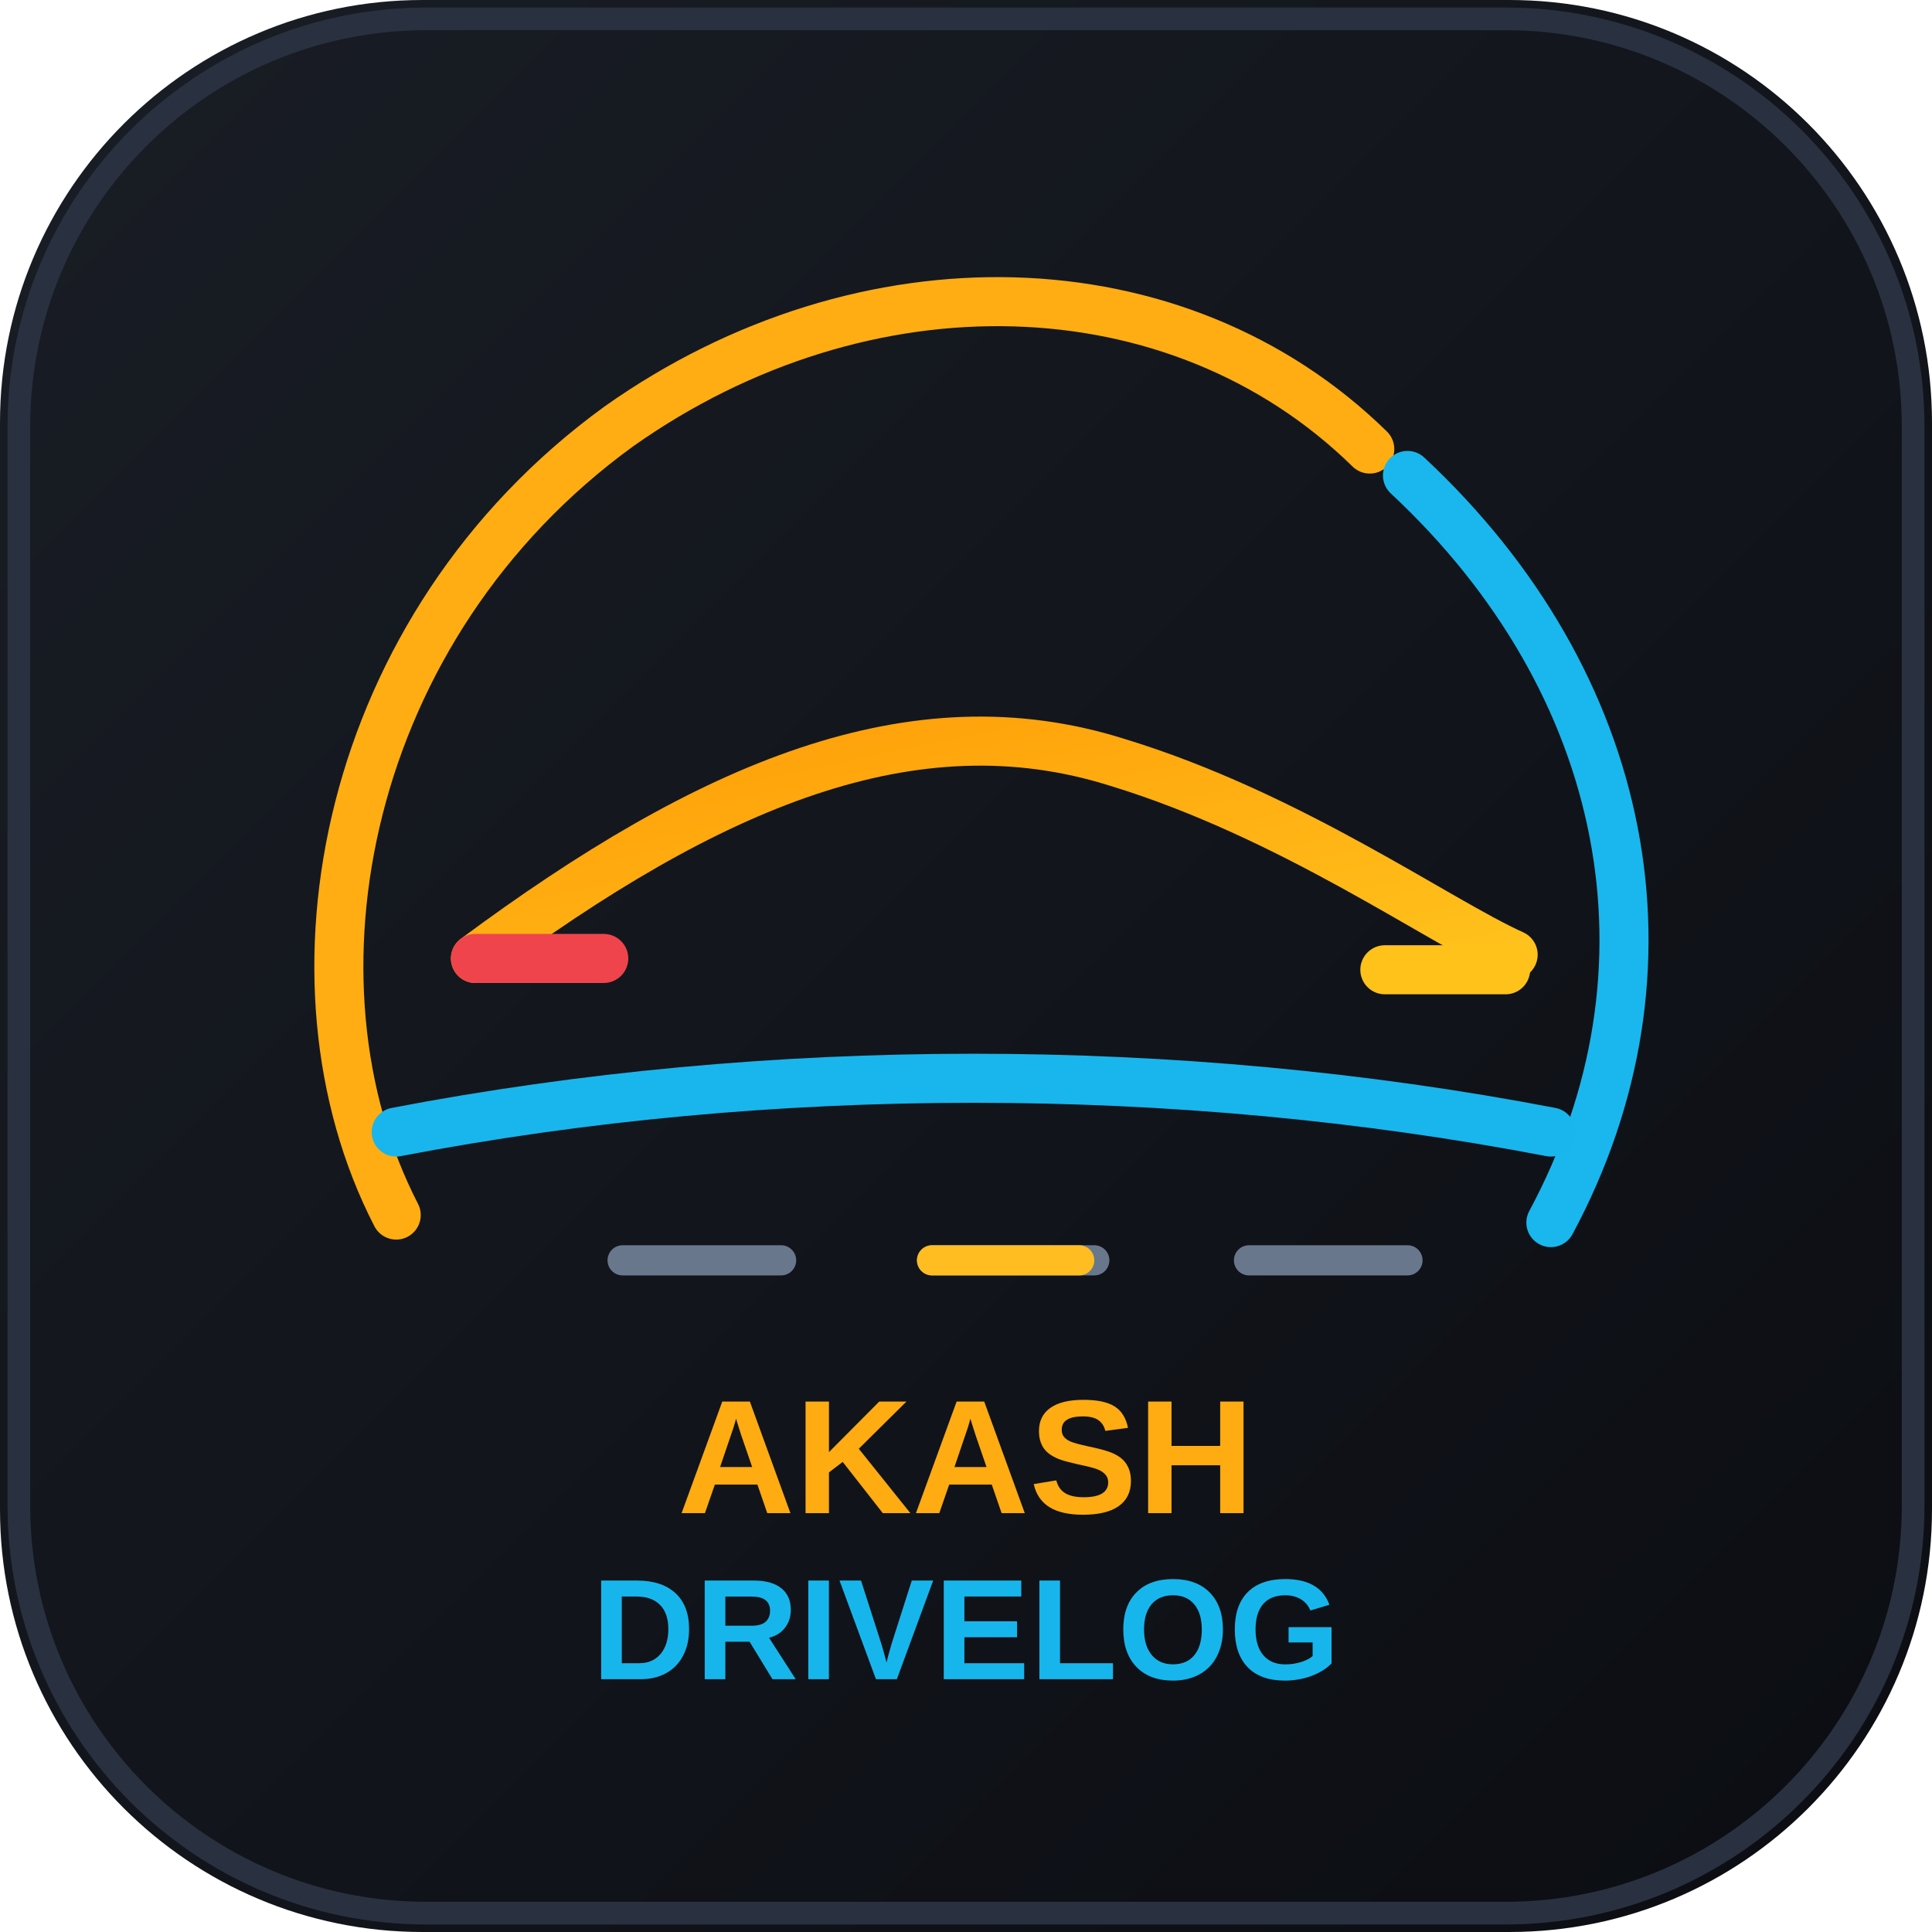
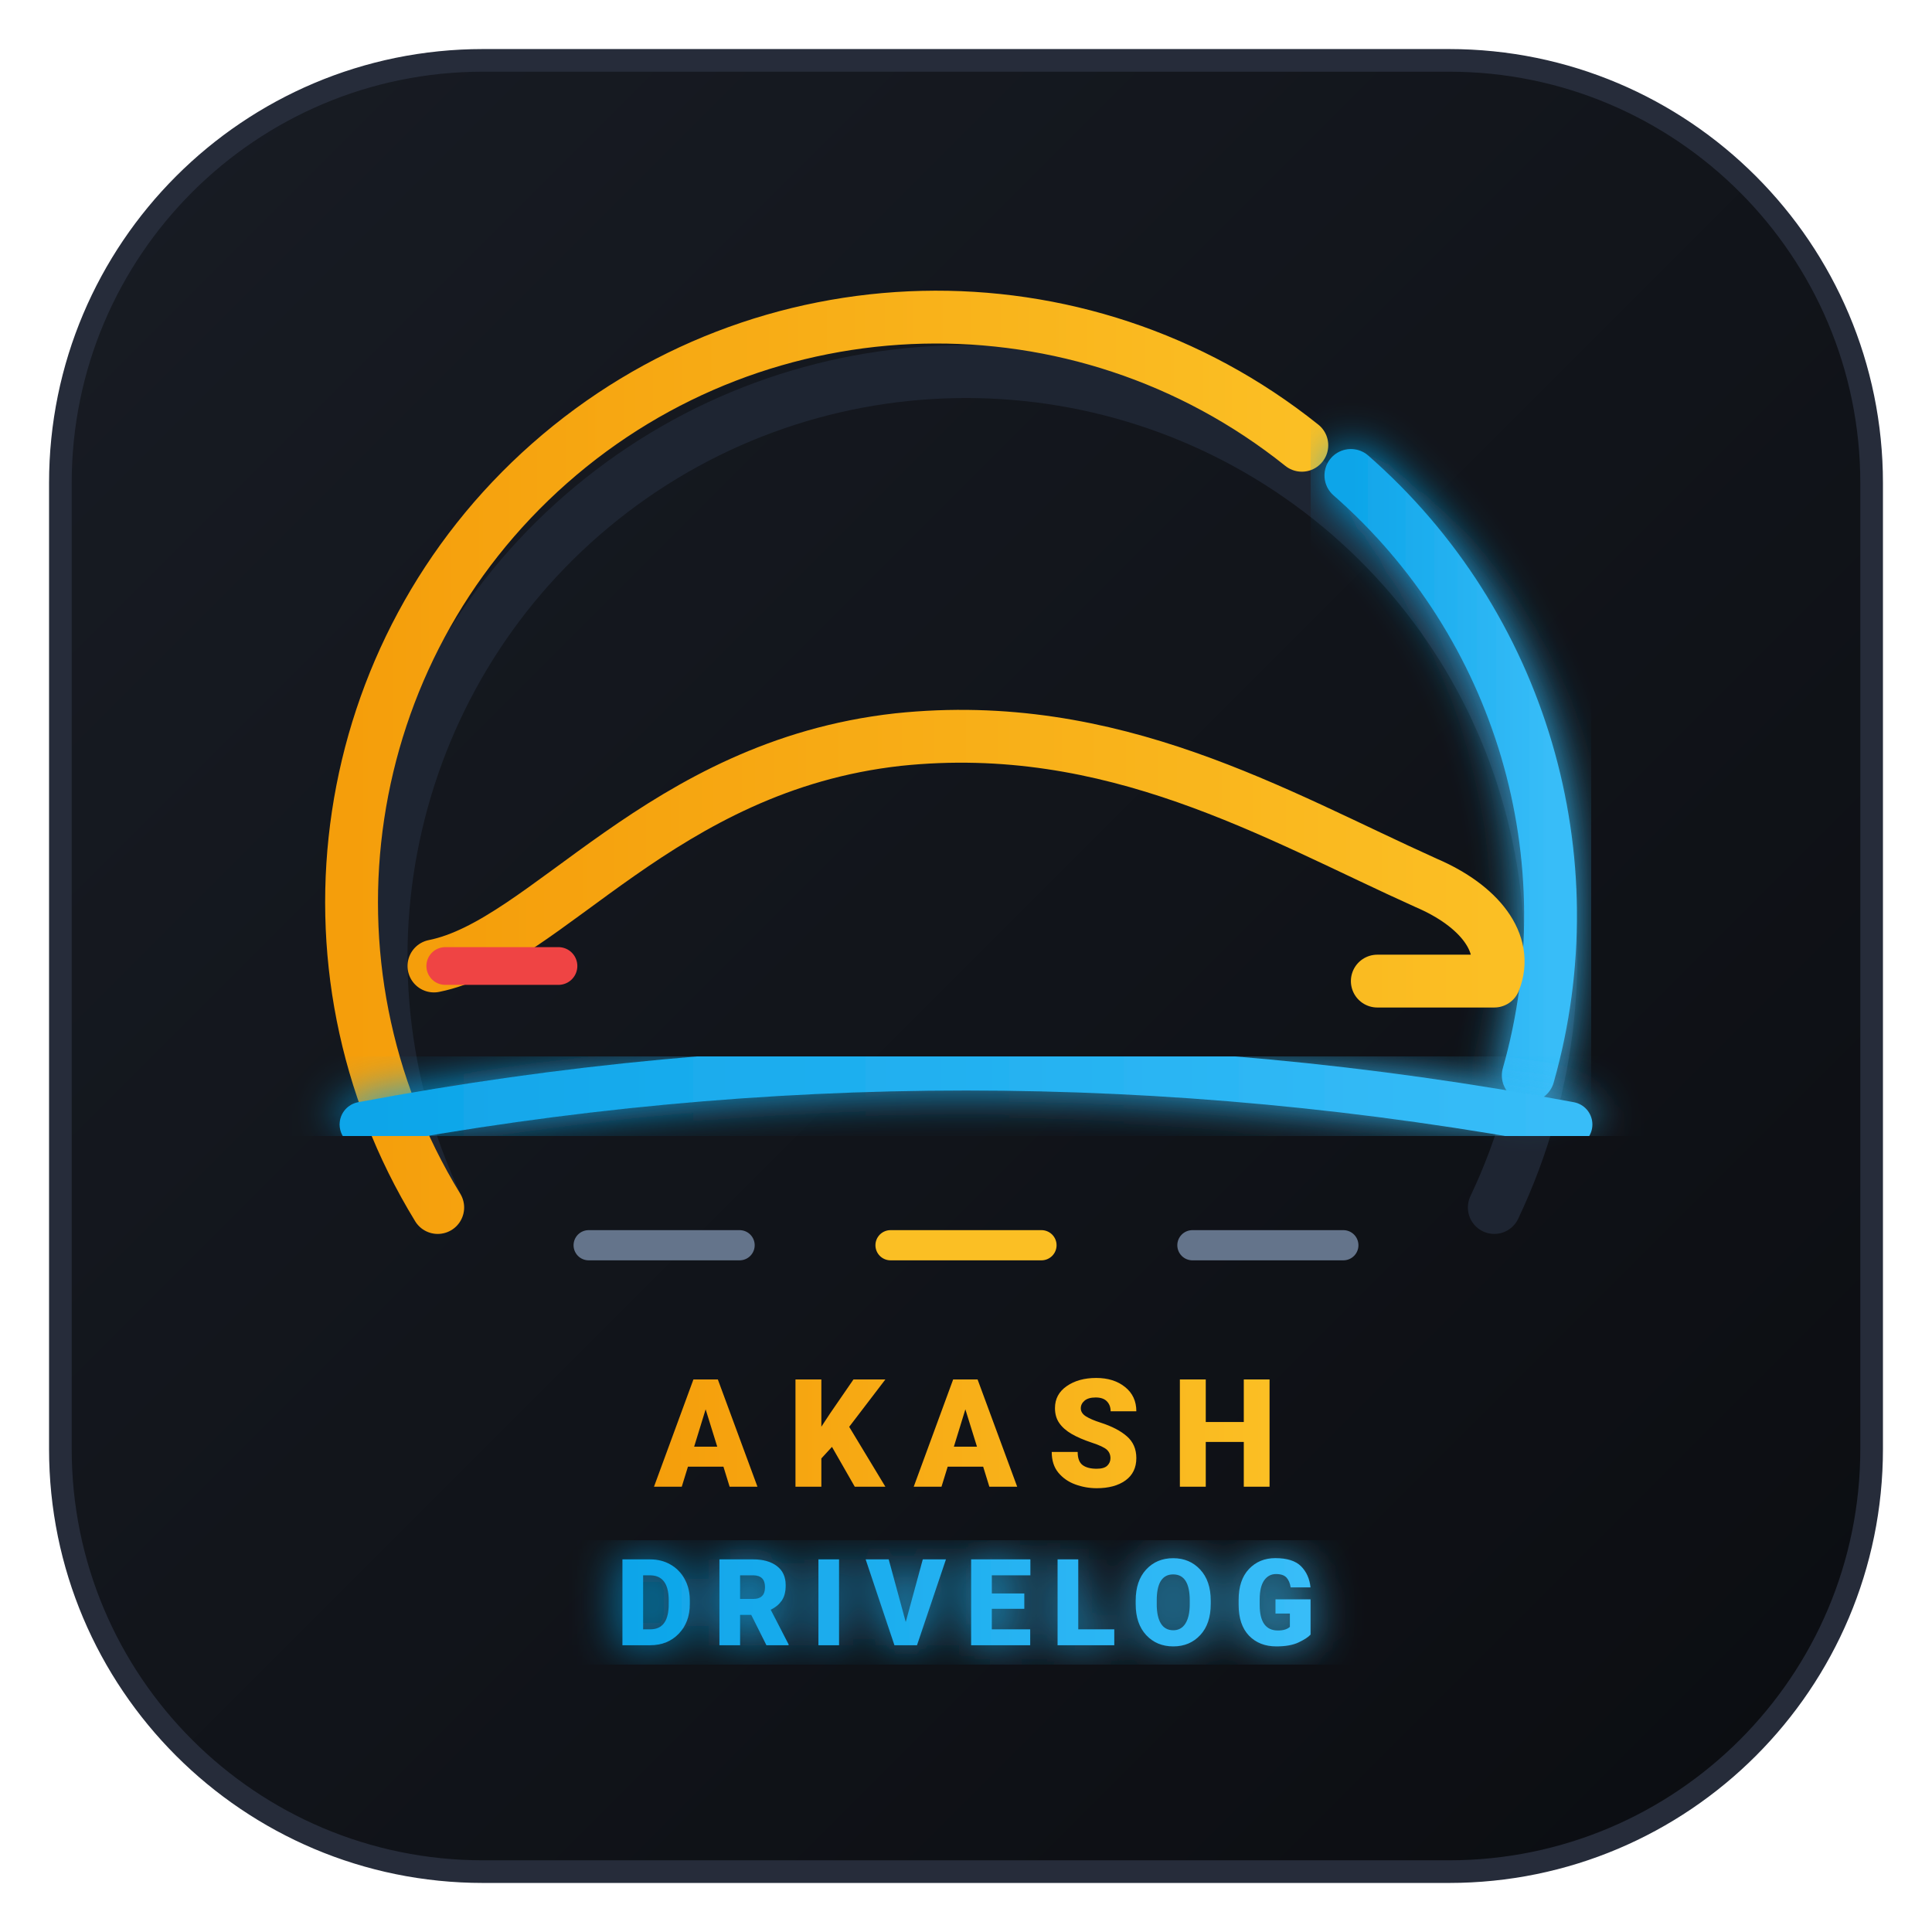
- <svg xmlns="http://www.w3.org/2000/svg" viewBox="0 0 512 512">
+ <svg xmlns="http://www.w3.org/2000/svg" viewBox="0 0 512 512" width="512" height="512">
  <defs>
-     <linearGradient id="bg" x1="0" y1="0" x2="1" y2="1">
-       <stop stop-color="#191d25" />
-       <stop offset="1" stop-color="#0b0d12" />
+     <linearGradient id="bgGrad" x1="0%" y1="0%" x2="100%" y2="100%">
+       <stop offset="0%" stop-color="#181C24" />
+       <stop offset="100%" stop-color="#0B0D11" />
    </linearGradient>
-     <linearGradient id="amber" x1="0" y1="0" x2="1" y2="1">
-       <stop stop-color="#ff9d08" />
-       <stop offset="1" stop-color="#ffc21c" />
+     <linearGradient id="goldGrad" x1="0%" y1="0%" x2="100%" y2="0%">
+       <stop offset="0%" stop-color="#F59E0B" />
+       <stop offset="100%" stop-color="#FBBF24" />
    </linearGradient>
+     <linearGradient id="cyanGrad" x1="0%" y1="0%" x2="100%" y2="0%">
+       <stop offset="0%" stop-color="#0EA5E9" />
+       <stop offset="100%" stop-color="#38BDF8" />
+     </linearGradient>
+     <filter id="neonGlow" x="-20%" y="-20%" width="140%" height="140%">
+       <feGaussianBlur stdDeviation="6" result="blur" />
+       <feComposite in="SourceGraphic" in2="blur" operator="over" />
+     </filter>
  </defs>
-   <rect width="512" height="512" rx="112" fill="url(#bg)" />
-   <rect x="5" y="5" width="502" height="502" rx="108" fill="none" stroke="#293140" stroke-width="6" />
-   <path d="M105 322 C73 260 91 166 164 113 C229 67 312 69 363 119" fill="none" stroke="#ffad12" stroke-width="13" stroke-linecap="round" />
-   <path d="M373 126 C432 181 447 257 411 324" fill="none" stroke="#19b7ee" stroke-width="13" stroke-linecap="round" />
-   <path d="M126 254 C188 208 242 185 296 202 C342 216 381 244 401 253" fill="none" stroke="url(#amber)" stroke-width="13" stroke-linecap="round" stroke-linejoin="round" />
-   <path d="M126 254h34" stroke="#f0444c" stroke-width="13" stroke-linecap="round" />
-   <path d="M399 257h-32" stroke="#ffc21b" stroke-width="13" stroke-linecap="round" />
-   <path d="M105 300 C204 281 312 281 411 300" fill="none" stroke="#18b6ed" stroke-width="13" stroke-linecap="round" />
-   <path d="M165 334h42 M247 334h43 M331 334h42" stroke="#68778c" stroke-width="8" stroke-linecap="round" />
-   <path d="M247 334h39" stroke="#ffbd21" stroke-width="8" stroke-linecap="round" />
-   <text x="256" y="401" text-anchor="middle" font-family="Arial,sans-serif" font-size="43" font-weight="800" fill="#ffab12">AKASH</text>
-   <text x="256" y="445" text-anchor="middle" font-family="Arial,sans-serif" font-size="38" font-weight="800" fill="#16b6ed">DRIVELOG</text>
+   <rect x="16" y="16" width="480" height="480" rx="112" fill="url(#bgGrad)" stroke="#262C3A" stroke-width="6" />
+   <path d="M 116 320 A 155 155 0 1 1 396 320" fill="none" stroke="#1E2532" stroke-width="14" stroke-linecap="round" />
+   <path d="M 116 320 A 155 155 0 0 1 345 118" fill="none" stroke="url(#goldGrad)" stroke-width="14" stroke-linecap="round" />
+   <path d="M 358 126 A 155 155 0 0 1 405 285" fill="none" stroke="url(#cyanGrad)" stroke-width="14" stroke-linecap="round" filter="url(#neonGlow)" />
+   <path d="M 115 256 C 145 250, 175 203, 238 196 C 295 190, 338 216, 378 234 C 392 240, 400 250, 396 260 L 365 260" fill="none" stroke="url(#goldGrad)" stroke-width="14" stroke-linecap="round" stroke-linejoin="round" />
+   <line x1="118" y1="256" x2="148" y2="256" stroke="#EF4444" stroke-width="10" stroke-linecap="round" />
+   <path d="M 96 298 Q 256 268 416 298" fill="none" stroke="url(#cyanGrad)" stroke-width="12" stroke-linecap="round" filter="url(#neonGlow)" />
+   <line x1="156" y1="330" x2="196" y2="330" stroke="#64748B" stroke-width="8" stroke-linecap="round" />
+   <line x1="236" y1="330" x2="276" y2="330" stroke="#FBBF24" stroke-width="8" stroke-linecap="round" />
+   <line x1="316" y1="330" x2="356" y2="330" stroke="#64748B" stroke-width="8" stroke-linecap="round" />
+   <text x="256" y="394" text-anchor="middle" font-family="'Segoe UI', Roboto, Helvetica, Arial, sans-serif" font-weight="900" font-size="40" letter-spacing="8" fill="url(#goldGrad)">AKASH</text>
+   <text x="256" y="436" text-anchor="middle" font-family="'Segoe UI', Roboto, Helvetica, Arial, sans-serif" font-weight="800" font-size="32" letter-spacing="5" fill="url(#cyanGrad)" filter="url(#neonGlow)">DRIVELOG</text>
</svg>
